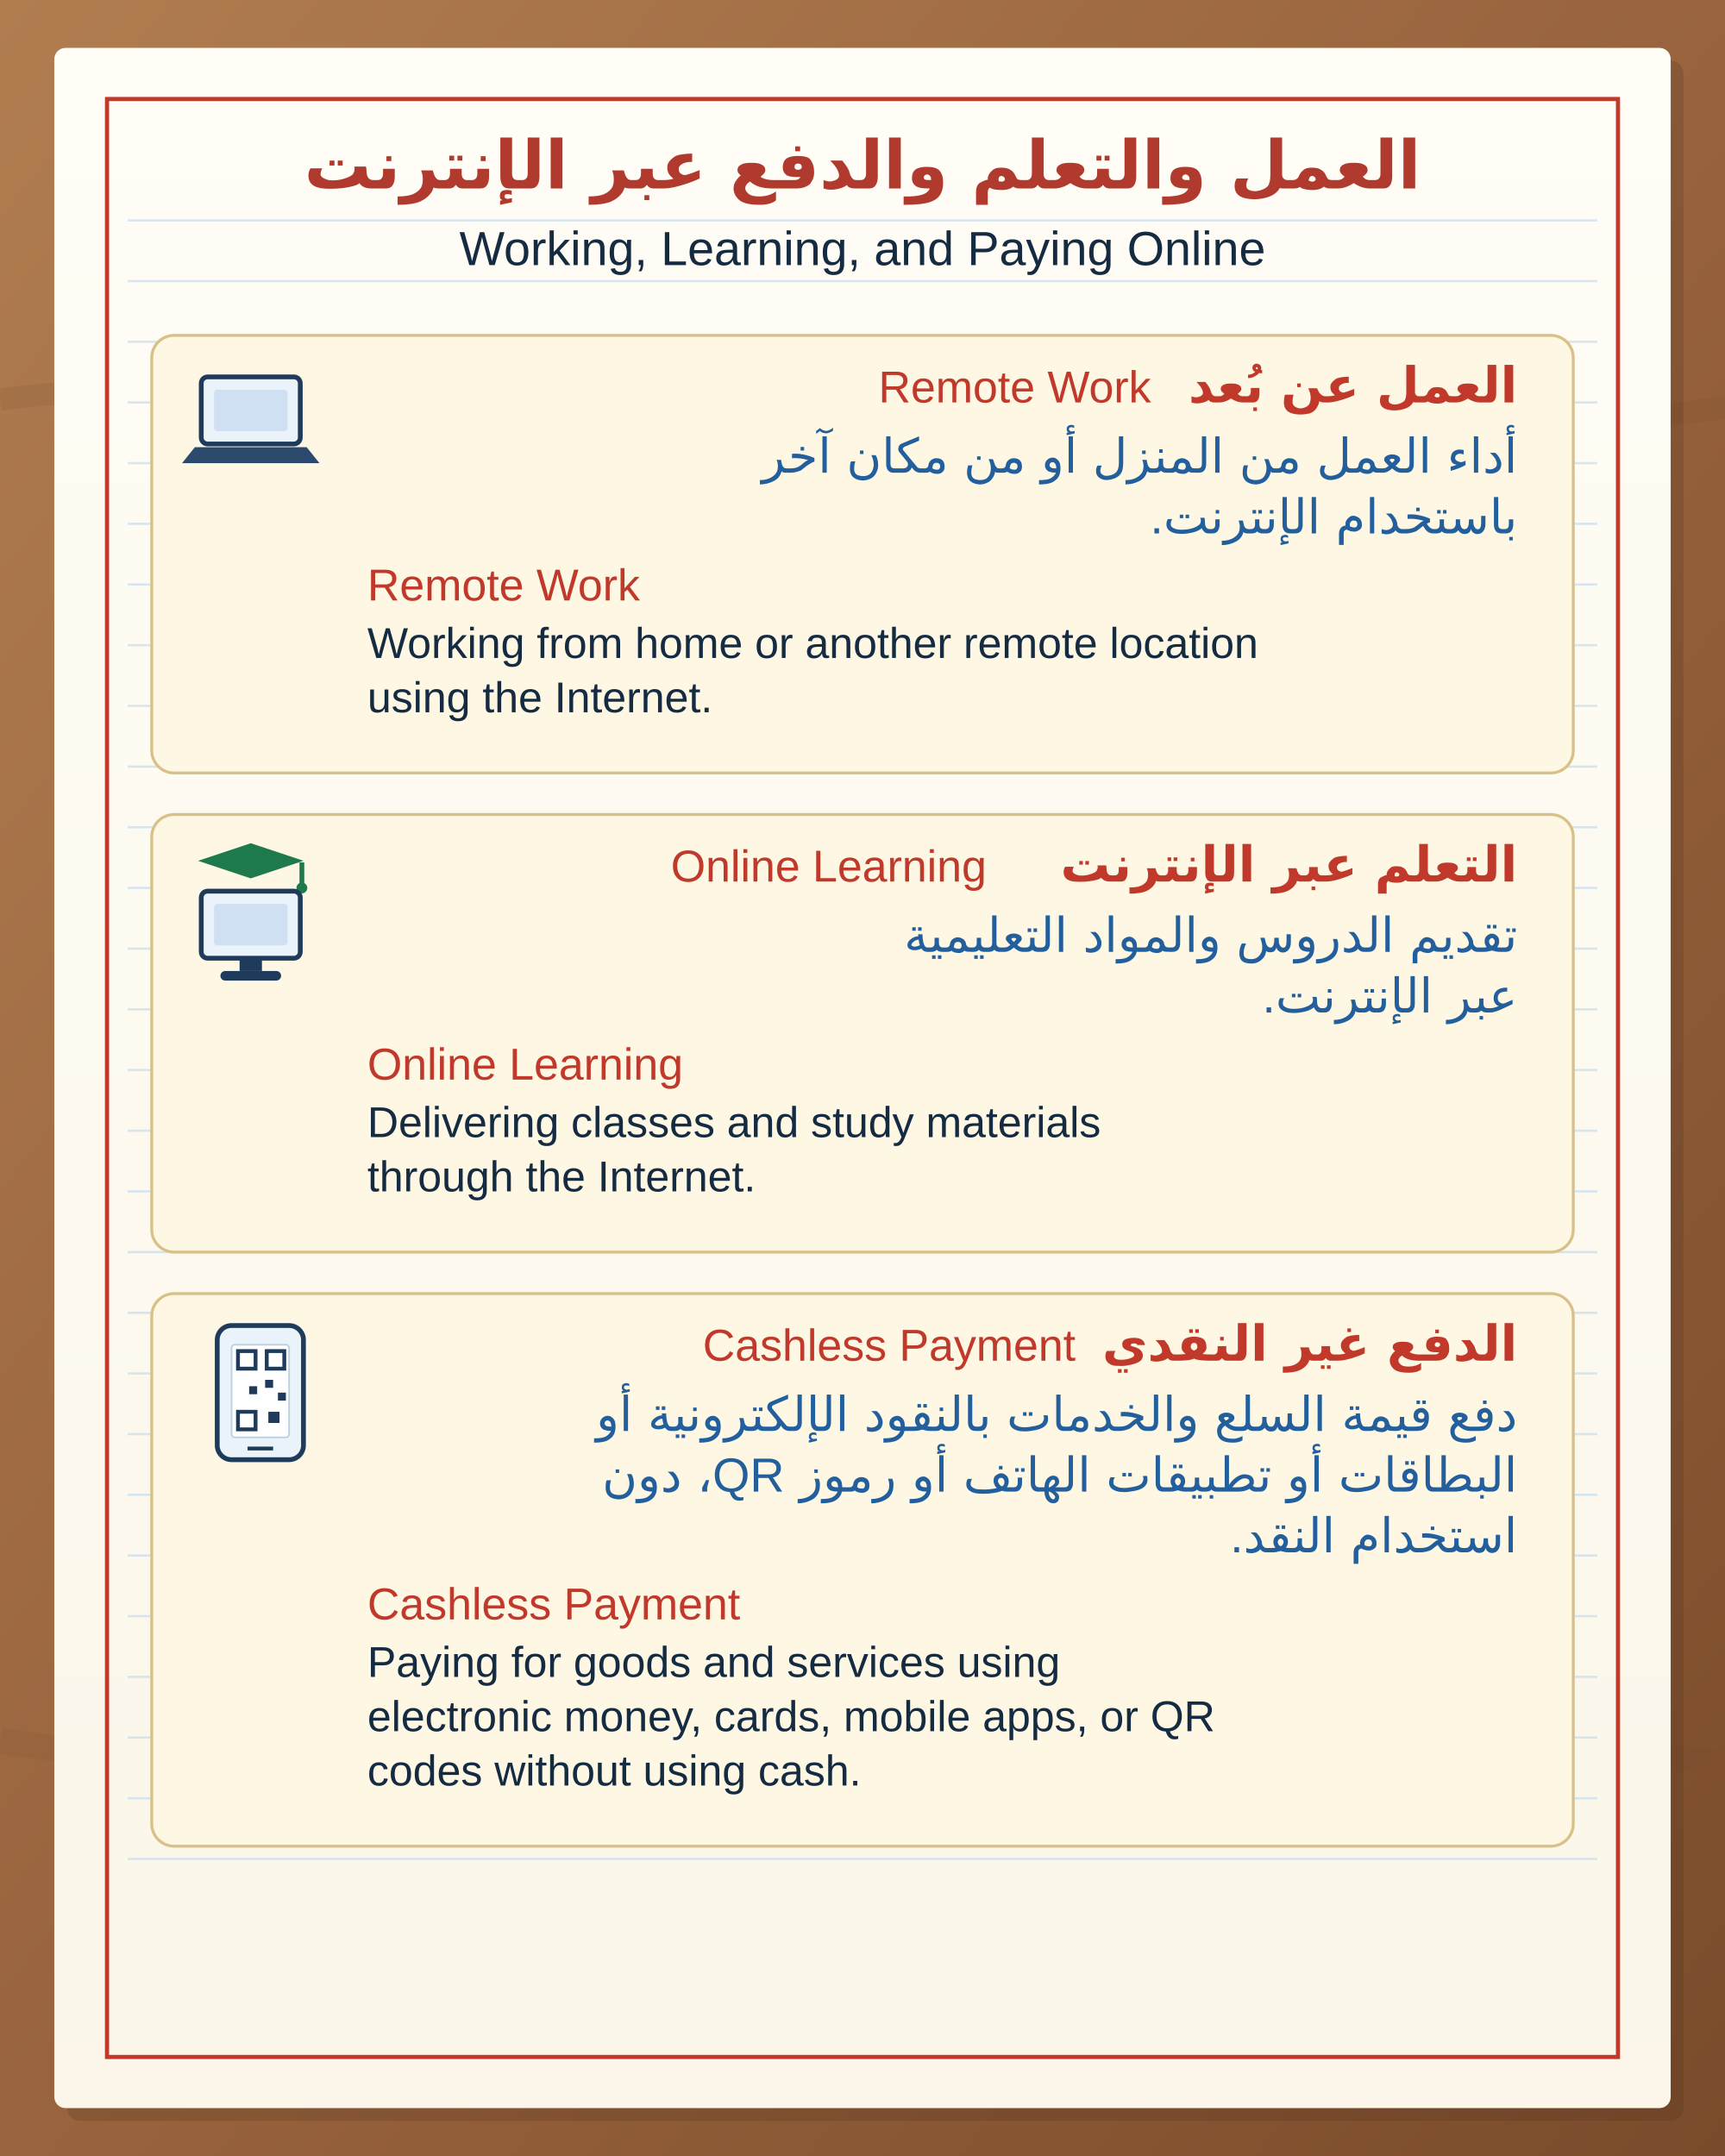
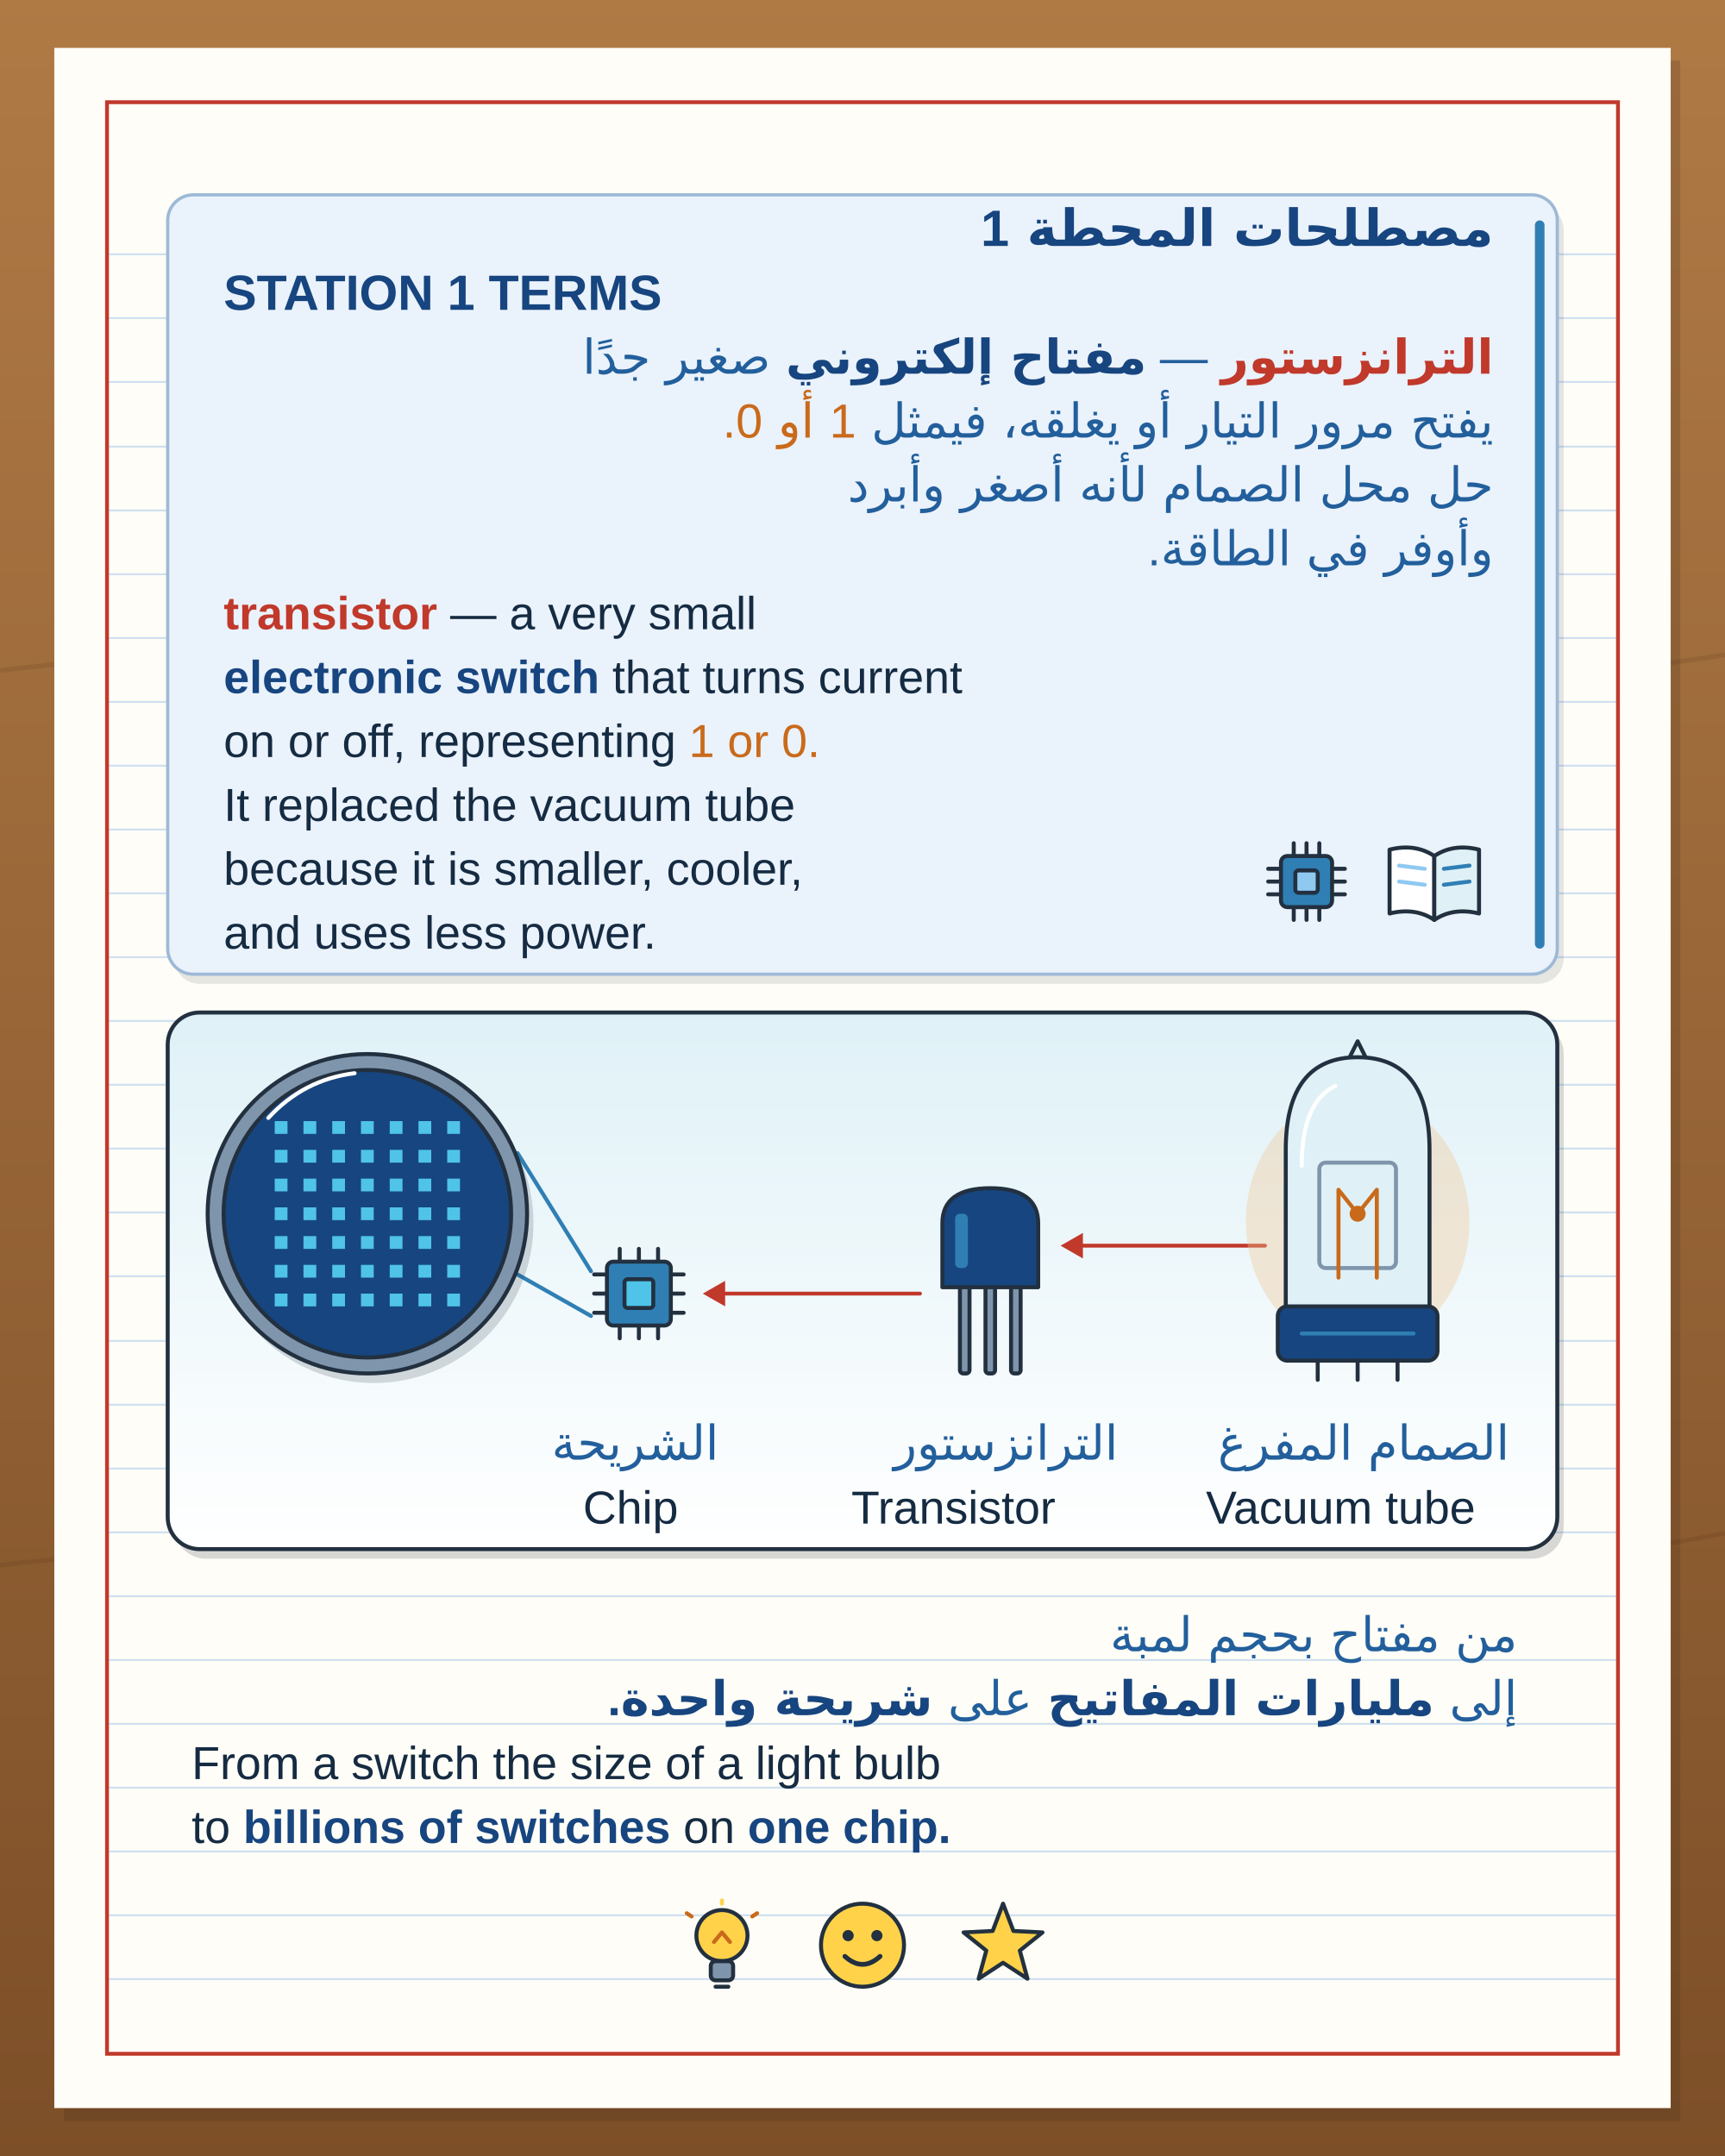
<svg xmlns="http://www.w3.org/2000/svg" width="1080" height="1350" viewBox="0 0 1080 1350" preserveAspectRatio="xMidYMid meet" style="width:100%;height:auto;max-width:1080px;display:block;margin:0 auto;">
  <defs>
-     <linearGradient id="deskWoodGrad" x1="0" y1="0" x2="1" y2="1">
-       <stop offset="0" stop-color="#b07c50" />
-       <stop offset="0.55" stop-color="#96613b" />
-       <stop offset="1" stop-color="#7a4c2b" />
+     <linearGradient id="pmDesk" x1="0" y1="0" x2="0" y2="1">
+       <stop offset="0" stop-color="#b07a45" />
+       <stop offset="1" stop-color="#7d4f28" />
    </linearGradient>
-     <linearGradient id="paperGrad" x1="0" y1="0" x2="0" y2="1">
-       <stop offset="0" stop-color="#fffdf6" />
-       <stop offset="1" stop-color="#fbf6e9" />
+     <pattern id="pmRules" x="0" y="120" width="1080" height="40" patternUnits="userSpaceOnUse">
+       <line x1="0" y1="39.5" x2="1080" y2="39.5" stroke="#cfe0f0" stroke-width="1.4" />
+     </pattern>
+   </defs>
+   <rect x="0" y="0" width="1080" height="1350" fill="url(#pmDesk)" />
+   <path d="M0 420 C 300 380, 700 470, 1080 410" fill="none" stroke="#3a2411" stroke-width="3" opacity=".12" />
+   <path d="M0 980 C 350 940, 720 1030, 1080 960" fill="none" stroke="#3a2411" stroke-width="3" opacity=".12" />
+   <rect x="40" y="38" width="1012" height="1290" fill="#3a2411" opacity=".18" />
+   <rect x="34" y="30" width="1012" height="1290" fill="#fffdf7" />
+   <rect x="67" y="120" width="946" height="1152" fill="url(#pmRules)" />
+   <rect x="67" y="64" width="946" height="1222" fill="none" stroke="#c0392b" stroke-width="2.4" />
+   <defs>
+     <linearGradient id="ilPanel" x1="0" y1="0" x2="0" y2="1">
+       <stop offset="0" stop-color="#dff1f7" />
+       <stop offset="1" stop-color="#ffffff" />
    </linearGradient>
  </defs>
-   <rect x="0" y="0" width="1080" height="1350" fill="url(#deskWoodGrad)" />
-   <path d="M0,250 C300,215 780,300 1080,255" fill="none" stroke="#6d4325" stroke-width="14" opacity="0.13" />
-   <path d="M0,1090 C320,1140 760,1050 1080,1105" fill="none" stroke="#6d4325" stroke-width="16" opacity="0.11" />
-   <rect x="42" y="38" width="1012" height="1290" rx="8" fill="#3d2415" opacity="0.18" />
-   <rect x="34" y="30" width="1012" height="1290" rx="7" fill="url(#paperGrad)" />
-   <g stroke="#bcd7ec" stroke-width="1.4" opacity="0.6">
-     <line x1="80" y1="138" x2="1000" y2="138" />
-     <line x1="80" y1="176" x2="1000" y2="176" />
-     <line x1="80" y1="214" x2="1000" y2="214" />
-     <line x1="80" y1="252" x2="1000" y2="252" />
-     <line x1="80" y1="290" x2="1000" y2="290" />
-     <line x1="80" y1="328" x2="1000" y2="328" />
-     <line x1="80" y1="366" x2="1000" y2="366" />
-     <line x1="80" y1="404" x2="1000" y2="404" />
-     <line x1="80" y1="442" x2="1000" y2="442" />
-     <line x1="80" y1="480" x2="1000" y2="480" />
-     <line x1="80" y1="518" x2="1000" y2="518" />
-     <line x1="80" y1="556" x2="1000" y2="556" />
-     <line x1="80" y1="594" x2="1000" y2="594" />
-     <line x1="80" y1="632" x2="1000" y2="632" />
-     <line x1="80" y1="670" x2="1000" y2="670" />
-     <line x1="80" y1="708" x2="1000" y2="708" />
-     <line x1="80" y1="746" x2="1000" y2="746" />
-     <line x1="80" y1="784" x2="1000" y2="784" />
-     <line x1="80" y1="822" x2="1000" y2="822" />
-     <line x1="80" y1="860" x2="1000" y2="860" />
-     <line x1="80" y1="898" x2="1000" y2="898" />
-     <line x1="80" y1="936" x2="1000" y2="936" />
-     <line x1="80" y1="974" x2="1000" y2="974" />
-     <line x1="80" y1="1012" x2="1000" y2="1012" />
-     <line x1="80" y1="1050" x2="1000" y2="1050" />
-     <line x1="80" y1="1088" x2="1000" y2="1088" />
-     <line x1="80" y1="1126" x2="1000" y2="1126" />
-     <line x1="80" y1="1164" x2="1000" y2="1164" />
-   </g>
-   <rect x="67" y="62" width="946" height="1226" fill="none" stroke="#c0392b" stroke-width="2.6" />
-   <rect x="95" y="210" width="890" height="274" rx="14" fill="#fdf7e3" stroke="#d8c087" stroke-width="1.8" />
-   <rect x="95" y="510" width="890" height="274" rx="14" fill="#fdf7e3" stroke="#d8c087" stroke-width="1.8" />
-   <rect x="95" y="810" width="890" height="346" rx="14" fill="#fdf7e3" stroke="#d8c087" stroke-width="1.8" />
+   <rect x="109" y="128" width="870" height="488" rx="16" fill="#22303f" opacity=".12" />
+   <rect x="109" y="640" width="870" height="336" rx="20" fill="#22303f" opacity=".18" />
+   <rect x="105" y="122" width="870" height="488" rx="16" fill="#eaf2fb" stroke="#9db9d6" stroke-width="2" />
+   <rect x="961" y="138" width="6" height="456" rx="3" fill="#2f7fb5" />
+   <rect x="105" y="634" width="870" height="336" rx="20" fill="url(#ilPanel)" stroke="#22303f" stroke-width="2.5" />
+   <line x1="792" y1="780" x2="676" y2="780" stroke="#c0392b" stroke-width="2.4" stroke-linecap="round" />
+   <polygon points="664,780 678,772 678,788" fill="#c0392b" />
+   <line x1="576" y1="810" x2="452" y2="810" stroke="#c0392b" stroke-width="2.4" stroke-linecap="round" />
+   <polygon points="440,810 454,802 454,818" fill="#c0392b" />
  <g>
-     <rect x="126" y="236" width="62" height="42" rx="4" fill="#eaf2fa" stroke="#1f3b5c" stroke-width="3" />
-     <rect x="134" y="244" width="46" height="26" rx="2" fill="#cfe0f2" />
-     <polygon points="122,280 192,280 200,290 114,290" fill="#2c4a6e" />
+     <ellipse cx="850" cy="765" rx="70" ry="80" fill="#f0c48c" opacity=".35" />
+     <path d="M844 664 L850 652 L856 664" fill="#dff1f7" stroke="#22303f" stroke-width="2.5" stroke-linecap="round" stroke-linejoin="round" />
+     <path d="M805 820 L805 720 Q805 662 850 662 Q895 662 895 720 L895 820 Z" fill="#dff1f7" stroke="#22303f" stroke-width="2.5" stroke-linejoin="round" />
+     <rect x="826" y="728" width="48" height="66" rx="4" fill="none" stroke="#7f95ab" stroke-width="2.5" />
+     <path d="M838 800 L838 745 L850 760 L862 745 L862 800" fill="none" stroke="#c96a1b" stroke-width="2.5" stroke-linecap="round" stroke-linejoin="round" />
+     <circle cx="850" cy="760" r="5" fill="#c96a1b" />
+     <path d="M815 730 Q815 690 836 680" fill="none" stroke="#ffffff" stroke-width="2.5" stroke-linecap="round" />
+     <rect x="800" y="818" width="100" height="34" rx="6" fill="#17457f" stroke="#22303f" stroke-width="2.5" />
+     <line x1="815" y1="835" x2="885" y2="835" stroke="#2f7fb5" stroke-width="2.5" stroke-linecap="round" />
+     <line x1="825" y1="852" x2="825" y2="864" stroke="#22303f" stroke-width="2.5" stroke-linecap="round" />
+     <line x1="850" y1="852" x2="850" y2="864" stroke="#22303f" stroke-width="2.5" stroke-linecap="round" />
+     <line x1="875" y1="852" x2="875" y2="864" stroke="#22303f" stroke-width="2.5" stroke-linecap="round" />
  </g>
  <g>
-     <polygon points="157,528 190,539 157,550 124,539" fill="#1e7a4d" />
-     <line x1="189" y1="540" x2="189" y2="553" stroke="#1e7a4d" stroke-width="3" />
-     <circle cx="189" cy="556" r="3.4" fill="#1e7a4d" />
-     <rect x="126" y="558" width="62" height="42" rx="4" fill="#eaf2fa" stroke="#1f3b5c" stroke-width="3" />
-     <rect x="134" y="566" width="46" height="26" rx="2" fill="#cfe0f2" />
-     <rect x="150" y="600" width="14" height="8" fill="#1f3b5c" />
-     <rect x="138" y="608" width="38" height="6" rx="3" fill="#1f3b5c" />
+     <rect x="601" y="804" width="6" height="56" rx="2" fill="#7f95ab" stroke="#22303f" stroke-width="2.5" />
+     <rect x="617" y="804" width="6" height="56" rx="2" fill="#7f95ab" stroke="#22303f" stroke-width="2.5" />
+     <rect x="633" y="804" width="6" height="56" rx="2" fill="#7f95ab" stroke="#22303f" stroke-width="2.5" />
+     <path d="M590 806 L590 766 Q590 744 620 744 Q650 744 650 766 L650 806 Z" fill="#17457f" stroke="#22303f" stroke-width="2.5" stroke-linejoin="round" />
+     <rect x="598" y="760" width="8" height="34" rx="3" fill="#2f7fb5" />
  </g>
  <g>
-     <rect x="136" y="830" width="54" height="84" rx="9" fill="#eaf2fa" stroke="#1f3b5c" stroke-width="3" />
-     <rect x="145" y="842" width="36" height="58" rx="2" fill="#ffffff" stroke="#b9cfe4" stroke-width="1" />
-     <rect x="149" y="846" width="11" height="11" fill="none" stroke="#1f3b5c" stroke-width="2.4" />
-     <rect x="167" y="846" width="11" height="11" fill="none" stroke="#1f3b5c" stroke-width="2.4" />
-     <rect x="149" y="884" width="11" height="11" fill="none" stroke="#1f3b5c" stroke-width="2.4" />
-     <rect x="166" y="864" width="5" height="5" fill="#1f3b5c" />
-     <rect x="174" y="872" width="5" height="5" fill="#1f3b5c" />
-     <rect x="156" y="868" width="5" height="5" fill="#1f3b5c" />
-     <rect x="168" y="884" width="7" height="7" fill="#1f3b5c" />
-     <line x1="155" y1="907" x2="171" y2="907" stroke="#1f3b5c" stroke-width="2.4" />
+     <line x1="388" y1="782" x2="388" y2="790" stroke="#22303f" stroke-width="2.5" stroke-linecap="round" />
+     <line x1="400" y1="782" x2="400" y2="790" stroke="#22303f" stroke-width="2.5" stroke-linecap="round" />
+     <line x1="412" y1="782" x2="412" y2="790" stroke="#22303f" stroke-width="2.5" stroke-linecap="round" />
+     <line x1="388" y1="830" x2="388" y2="838" stroke="#22303f" stroke-width="2.5" stroke-linecap="round" />
+     <line x1="400" y1="830" x2="400" y2="838" stroke="#22303f" stroke-width="2.5" stroke-linecap="round" />
+     <line x1="412" y1="830" x2="412" y2="838" stroke="#22303f" stroke-width="2.5" stroke-linecap="round" />
+     <line x1="372" y1="798" x2="380" y2="798" stroke="#22303f" stroke-width="2.5" stroke-linecap="round" />
+     <line x1="372" y1="810" x2="380" y2="810" stroke="#22303f" stroke-width="2.5" stroke-linecap="round" />
+     <line x1="372" y1="822" x2="380" y2="822" stroke="#22303f" stroke-width="2.5" stroke-linecap="round" />
+     <line x1="420" y1="798" x2="428" y2="798" stroke="#22303f" stroke-width="2.5" stroke-linecap="round" />
+     <line x1="420" y1="810" x2="428" y2="810" stroke="#22303f" stroke-width="2.5" stroke-linecap="round" />
+     <line x1="420" y1="822" x2="428" y2="822" stroke="#22303f" stroke-width="2.5" stroke-linecap="round" />
+     <rect x="380" y="790" width="40" height="40" rx="4" fill="#2f7fb5" stroke="#22303f" stroke-width="2.5" />
+     <rect x="391" y="801" width="18" height="18" rx="2" fill="#4fc3e8" stroke="#22303f" stroke-width="2.5" />
  </g>
-   <text x="540" y="118" direction="rtl" unicode-bidi="plaintext" text-anchor="middle" font-family="Tahoma, Arial, Segoe UI, sans-serif" font-size="42" font-weight="bold" fill="#b03a2e">العمل والتعلم والدفع عبر الإنترنت</text>
-   <text x="540" y="166" direction="ltr" unicode-bidi="plaintext" text-anchor="middle" font-family="Segoe Print, Comic Sans MS, Arial, sans-serif" font-size="30" fill="#152b42">Working, Learning, and Paying Online</text>
-   <text x="950" y="252" direction="rtl" unicode-bidi="plaintext" text-anchor="start" font-family="Tahoma, Arial, Segoe UI, sans-serif" font-size="31" font-weight="bold" fill="#c0392b">العمل عن بُعد</text>
-   <text x="550" y="252" direction="ltr" unicode-bidi="plaintext" text-anchor="start" font-family="Segoe Print, Comic Sans MS, Arial, sans-serif" font-size="28" fill="#c0392b">Remote Work</text>
-   <text x="950" y="296" direction="rtl" unicode-bidi="plaintext" text-anchor="start" font-family="Tahoma, Arial, Segoe UI, sans-serif" font-size="30" fill="#225f9c">
-     <tspan x="950" dy="0">أداء العمل من المنزل أو من مكان آخر</tspan>
-     <tspan x="950" dy="38">باستخدام الإنترنت.</tspan>
+   <g>
+     <line x1="370" y1="796" x2="324" y2="722" stroke="#2f7fb5" stroke-width="2.5" stroke-linecap="round" />
+     <line x1="370" y1="824" x2="324" y2="798" stroke="#2f7fb5" stroke-width="2.5" stroke-linecap="round" />
+     <circle cx="234" cy="766" r="100" fill="#22303f" opacity=".18" />
+     <circle cx="230" cy="760" r="100" fill="#7f95ab" stroke="#22303f" stroke-width="2.5" />
+     <circle cx="230" cy="760" r="90" fill="#17457f" stroke="#22303f" stroke-width="2.5" />
+     <path d="M172 702h8v8h-8zm18 0h8v8h-8zm18 0h8v8h-8zm18 0h8v8h-8zm18 0h8v8h-8zm18 0h8v8h-8zm18 0h8v8h-8z            M172 720h8v8h-8zm18 0h8v8h-8zm18 0h8v8h-8zm18 0h8v8h-8zm18 0h8v8h-8zm18 0h8v8h-8zm18 0h8v8h-8z            M172 738h8v8h-8zm18 0h8v8h-8zm18 0h8v8h-8zm18 0h8v8h-8zm18 0h8v8h-8zm18 0h8v8h-8zm18 0h8v8h-8z            M172 756h8v8h-8zm18 0h8v8h-8zm18 0h8v8h-8zm18 0h8v8h-8zm18 0h8v8h-8zm18 0h8v8h-8zm18 0h8v8h-8z            M172 774h8v8h-8zm18 0h8v8h-8zm18 0h8v8h-8zm18 0h8v8h-8zm18 0h8v8h-8zm18 0h8v8h-8zm18 0h8v8h-8z            M172 792h8v8h-8zm18 0h8v8h-8zm18 0h8v8h-8zm18 0h8v8h-8zm18 0h8v8h-8zm18 0h8v8h-8zm18 0h8v8h-8z            M172 810h8v8h-8zm18 0h8v8h-8zm18 0h8v8h-8zm18 0h8v8h-8zm18 0h8v8h-8zm18 0h8v8h-8zm18 0h8v8h-8z" fill="#4fc3e8" />
+     <path d="M168 700 Q190 676 222 672" fill="none" stroke="#ffffff" stroke-width="2.5" stroke-linecap="round" />
+   </g>
+   <g transform="translate(790 524)">
+     <line x1="20" y1="4" x2="20" y2="12" stroke="#22303f" stroke-width="2.5" stroke-linecap="round" />
+     <line x1="28" y1="4" x2="28" y2="12" stroke="#22303f" stroke-width="2.5" stroke-linecap="round" />
+     <line x1="36" y1="4" x2="36" y2="12" stroke="#22303f" stroke-width="2.5" stroke-linecap="round" />
+     <line x1="20" y1="44" x2="20" y2="52" stroke="#22303f" stroke-width="2.5" stroke-linecap="round" />
+     <line x1="28" y1="44" x2="28" y2="52" stroke="#22303f" stroke-width="2.5" stroke-linecap="round" />
+     <line x1="36" y1="44" x2="36" y2="52" stroke="#22303f" stroke-width="2.5" stroke-linecap="round" />
+     <line x1="4" y1="20" x2="12" y2="20" stroke="#22303f" stroke-width="2.5" stroke-linecap="round" />
+     <line x1="4" y1="28" x2="12" y2="28" stroke="#22303f" stroke-width="2.5" stroke-linecap="round" />
+     <line x1="4" y1="36" x2="12" y2="36" stroke="#22303f" stroke-width="2.5" stroke-linecap="round" />
+     <line x1="44" y1="20" x2="52" y2="20" stroke="#22303f" stroke-width="2.5" stroke-linecap="round" />
+     <line x1="44" y1="28" x2="52" y2="28" stroke="#22303f" stroke-width="2.5" stroke-linecap="round" />
+     <line x1="44" y1="36" x2="52" y2="36" stroke="#22303f" stroke-width="2.5" stroke-linecap="round" />
+     <rect x="12" y="12" width="32" height="32" rx="4" fill="#2f7fb5" stroke="#22303f" stroke-width="2.5" />
+     <rect x="21" y="21" width="14" height="14" rx="2" fill="#8fc9f2" stroke="#22303f" stroke-width="2.5" />
+   </g>
+   <g transform="translate(866 520)">
+     <path d="M32 16 Q20 8 4 12 L4 52 Q20 48 32 56 Z" fill="#ffffff" stroke="#22303f" stroke-width="2.5" stroke-linejoin="round" />
+     <path d="M32 16 Q44 8 60 12 L60 52 Q44 48 32 56 Z" fill="#dff1f7" stroke="#22303f" stroke-width="2.5" stroke-linejoin="round" />
+     <line x1="10" y1="22" x2="26" y2="24" stroke="#8fc9f2" stroke-width="2.5" stroke-linecap="round" />
+     <line x1="10" y1="32" x2="26" y2="34" stroke="#8fc9f2" stroke-width="2.5" stroke-linecap="round" />
+     <line x1="38" y1="24" x2="54" y2="22" stroke="#2f7fb5" stroke-width="2.5" stroke-linecap="round" />
+     <line x1="38" y1="34" x2="54" y2="32" stroke="#2f7fb5" stroke-width="2.5" stroke-linecap="round" />
+   </g>
+   <g transform="translate(424 1190)">
+     <line x1="28" y1="0" x2="28" y2="2" stroke="#ffd24a" stroke-width="2.5" stroke-linecap="round" />
+     <line x1="6" y1="8" x2="9" y2="10" stroke="#c96a1b" stroke-width="2.5" stroke-linecap="round" />
+     <line x1="50" y1="8" x2="47" y2="10" stroke="#c96a1b" stroke-width="2.5" stroke-linecap="round" />
+     <circle cx="28" cy="22" r="16" fill="#ffd24a" stroke="#22303f" stroke-width="2.5" />
+     <path d="M23 26 L28 20 L33 26" fill="none" stroke="#c96a1b" stroke-width="2.5" stroke-linecap="round" stroke-linejoin="round" />
+     <rect x="21" y="38" width="14" height="12" rx="3" fill="#7f95ab" stroke="#22303f" stroke-width="2.5" />
+     <line x1="24" y1="54" x2="32" y2="54" stroke="#22303f" stroke-width="2.5" stroke-linecap="round" />
+   </g>
+   <g transform="translate(540 1218)">
+     <circle cx="0" cy="0" r="26" fill="#ffd24a" stroke="#22303f" stroke-width="2.5" />
+     <circle cx="-9" cy="-6" r="3.5" fill="#22303f" />
+     <circle cx="9" cy="-6" r="3.5" fill="#22303f" />
+     <path d="M -11 7 Q 0 17 11 7" fill="none" stroke="#22303f" stroke-width="3" stroke-linecap="round" />
+   </g>
+   <g transform="translate(600 1190)">
+     <polygon points="28,2 34.5,19.1 52.7,20 38.5,31.4 43.3,49 28,39 12.7,49 17.5,31.4 3.3,20 21.5,19.1" fill="#ffd24a" stroke="#22303f" stroke-width="2.5" stroke-linejoin="round" />
+   </g>
+   <text x="935" y="154" direction="rtl" unicode-bidi="plaintext" text-anchor="start" font-family="Tahoma, Arial, Segoe UI, sans-serif" font-size="32" font-weight="bold" fill="#17457f">
+     <tspan x="935" dy="0">مصطلحات المحطة 1</tspan>
  </text>
-   <text x="230" y="376" direction="ltr" unicode-bidi="plaintext" text-anchor="start" font-family="Segoe Print, Comic Sans MS, Arial, sans-serif" font-size="28" fill="#c0392b">Remote Work</text>
-   <text x="230" y="412" direction="ltr" unicode-bidi="plaintext" text-anchor="start" font-family="Segoe Print, Comic Sans MS, Arial, sans-serif" font-size="27" fill="#152b42">
-     <tspan x="230" dy="0">Working from home or another remote location</tspan>
-     <tspan x="230" dy="34">using the Internet.</tspan>
+   <text x="140" y="194" direction="ltr" unicode-bidi="plaintext" text-anchor="start" font-family="Segoe Print, Comic Sans MS, Arial, sans-serif" font-size="31" font-weight="bold" fill="#17457f">
+     <tspan x="140" dy="0">STATION 1 TERMS</tspan>
  </text>
-   <text x="950" y="552" direction="rtl" unicode-bidi="plaintext" text-anchor="start" font-family="Tahoma, Arial, Segoe UI, sans-serif" font-size="31" font-weight="bold" fill="#c0392b">التعلم عبر الإنترنت</text>
-   <text x="420" y="552" direction="ltr" unicode-bidi="plaintext" text-anchor="start" font-family="Segoe Print, Comic Sans MS, Arial, sans-serif" font-size="28" fill="#c0392b">Online Learning</text>
-   <text x="950" y="596" direction="rtl" unicode-bidi="plaintext" text-anchor="start" font-family="Tahoma, Arial, Segoe UI, sans-serif" font-size="30" fill="#225f9c">
-     <tspan x="950" dy="0">تقديم الدروس والمواد التعليمية</tspan>
-     <tspan x="950" dy="38">عبر الإنترنت.</tspan>
+   <text x="935" y="234" direction="rtl" unicode-bidi="plaintext" text-anchor="start" font-family="Tahoma, Arial, Segoe UI, sans-serif" font-size="30" fill="#225f9c">
+     <tspan x="935" dy="0">
+       <tspan font-weight="bold" fill="#c0392b">الترانزستور</tspan> — <tspan font-weight="bold" fill="#17457f">مفتاح إلكتروني</tspan> صغير جدًا</tspan>
+     <tspan x="935" dy="40">يفتح مرور التيار أو يغلقه، فيمثل <tspan fill="#c96a1b">1 أو 0.</tspan>
+     </tspan>
+     <tspan x="935" dy="40">حل محل الصمام لأنه أصغر وأبرد</tspan>
+     <tspan x="935" dy="40">وأوفر في الطاقة.</tspan>
  </text>
-   <text x="230" y="676" direction="ltr" unicode-bidi="plaintext" text-anchor="start" font-family="Segoe Print, Comic Sans MS, Arial, sans-serif" font-size="28" fill="#c0392b">Online Learning</text>
-   <text x="230" y="712" direction="ltr" unicode-bidi="plaintext" text-anchor="start" font-family="Segoe Print, Comic Sans MS, Arial, sans-serif" font-size="27" fill="#152b42">
-     <tspan x="230" dy="0">Delivering classes and study materials</tspan>
-     <tspan x="230" dy="34">through the Internet.</tspan>
+   <text x="140" y="394" direction="ltr" unicode-bidi="plaintext" text-anchor="start" font-family="Segoe Print, Comic Sans MS, Arial, sans-serif" font-size="29" fill="#152b42">
+     <tspan x="140" dy="0">
+       <tspan font-weight="bold" fill="#c0392b">transistor</tspan> — a very small</tspan>
+     <tspan x="140" dy="40">
+       <tspan font-weight="bold" fill="#17457f">electronic switch</tspan> that turns current</tspan>
+     <tspan x="140" dy="40">on or off, representing <tspan fill="#c96a1b">1 or 0.</tspan>
+     </tspan>
+     <tspan x="140" dy="40">It replaced the vacuum tube</tspan>
+     <tspan x="140" dy="40">because it is smaller, cooler,</tspan>
+     <tspan x="140" dy="40">and uses less power.</tspan>
  </text>
-   <text x="950" y="852" direction="rtl" unicode-bidi="plaintext" text-anchor="start" font-family="Tahoma, Arial, Segoe UI, sans-serif" font-size="31" font-weight="bold" fill="#c0392b">الدفع غير النقدي</text>
-   <text x="440" y="852" direction="ltr" unicode-bidi="plaintext" text-anchor="start" font-family="Segoe Print, Comic Sans MS, Arial, sans-serif" font-size="28" fill="#c0392b">Cashless Payment</text>
-   <text x="950" y="896" direction="rtl" unicode-bidi="plaintext" text-anchor="start" font-family="Tahoma, Arial, Segoe UI, sans-serif" font-size="30" fill="#225f9c">
-     <tspan x="950" dy="0">دفع قيمة السلع والخدمات بالنقود الإلكترونية أو</tspan>
-     <tspan x="950" dy="38">البطاقات أو تطبيقات الهاتف أو رموز QR، دون</tspan>
-     <tspan x="950" dy="38">استخدام النقد.</tspan>
+   <text x="945" y="914" direction="rtl" unicode-bidi="plaintext" text-anchor="start" font-family="Tahoma, Arial, Segoe UI, sans-serif" font-size="30" fill="#225f9c">
+     <tspan x="945" dy="0">الصمام المفرغ</tspan>
  </text>
-   <text x="230" y="1014" direction="ltr" unicode-bidi="plaintext" text-anchor="start" font-family="Segoe Print, Comic Sans MS, Arial, sans-serif" font-size="28" fill="#c0392b">Cashless Payment</text>
-   <text x="230" y="1050" direction="ltr" unicode-bidi="plaintext" text-anchor="start" font-family="Segoe Print, Comic Sans MS, Arial, sans-serif" font-size="27" fill="#152b42">
-     <tspan x="230" dy="0">Paying for goods and services using</tspan>
-     <tspan x="230" dy="34">electronic money, cards, mobile apps, or QR</tspan>
-     <tspan x="230" dy="34">codes without using cash.</tspan>
+   <text x="755" y="954" direction="ltr" unicode-bidi="plaintext" text-anchor="start" font-family="Segoe Print, Comic Sans MS, Arial, sans-serif" font-size="29" fill="#152b42">
+     <tspan x="755" dy="0">Vacuum tube</tspan>
+   </text>
+   <text x="700" y="914" direction="rtl" unicode-bidi="plaintext" text-anchor="start" font-family="Tahoma, Arial, Segoe UI, sans-serif" font-size="30" fill="#225f9c">
+     <tspan x="700" dy="0">الترانزستور</tspan>
+   </text>
+   <text x="533" y="954" direction="ltr" unicode-bidi="plaintext" text-anchor="start" font-family="Segoe Print, Comic Sans MS, Arial, sans-serif" font-size="29" fill="#152b42">
+     <tspan x="533" dy="0">Transistor</tspan>
+   </text>
+   <text x="450" y="914" direction="rtl" unicode-bidi="plaintext" text-anchor="start" font-family="Tahoma, Arial, Segoe UI, sans-serif" font-size="30" fill="#225f9c">
+     <tspan x="450" dy="0">الشريحة</tspan>
+   </text>
+   <text x="365" y="954" direction="ltr" unicode-bidi="plaintext" text-anchor="start" font-family="Segoe Print, Comic Sans MS, Arial, sans-serif" font-size="29" fill="#152b42">
+     <tspan x="365" dy="0">Chip</tspan>
+   </text>
+   <text x="950" y="1034" direction="rtl" unicode-bidi="plaintext" text-anchor="start" font-family="Tahoma, Arial, Segoe UI, sans-serif" font-size="30" fill="#225f9c">
+     <tspan x="950" dy="0">من مفتاح بحجم لمبة</tspan>
+     <tspan x="950" dy="40">إلى <tspan font-weight="bold" fill="#17457f">مليارات المفاتيح</tspan> على <tspan font-weight="bold" fill="#17457f">شريحة واحدة.</tspan>
+     </tspan>
+   </text>
+   <text x="120" y="1114" direction="ltr" unicode-bidi="plaintext" text-anchor="start" font-family="Segoe Print, Comic Sans MS, Arial, sans-serif" font-size="29" fill="#152b42">
+     <tspan x="120" dy="0">From a switch the size of a light bulb</tspan>
+     <tspan x="120" dy="40">to <tspan font-weight="bold" fill="#17457f">billions of switches</tspan> on <tspan font-weight="bold" fill="#17457f">one chip.</tspan>
+     </tspan>
  </text>
</svg>
